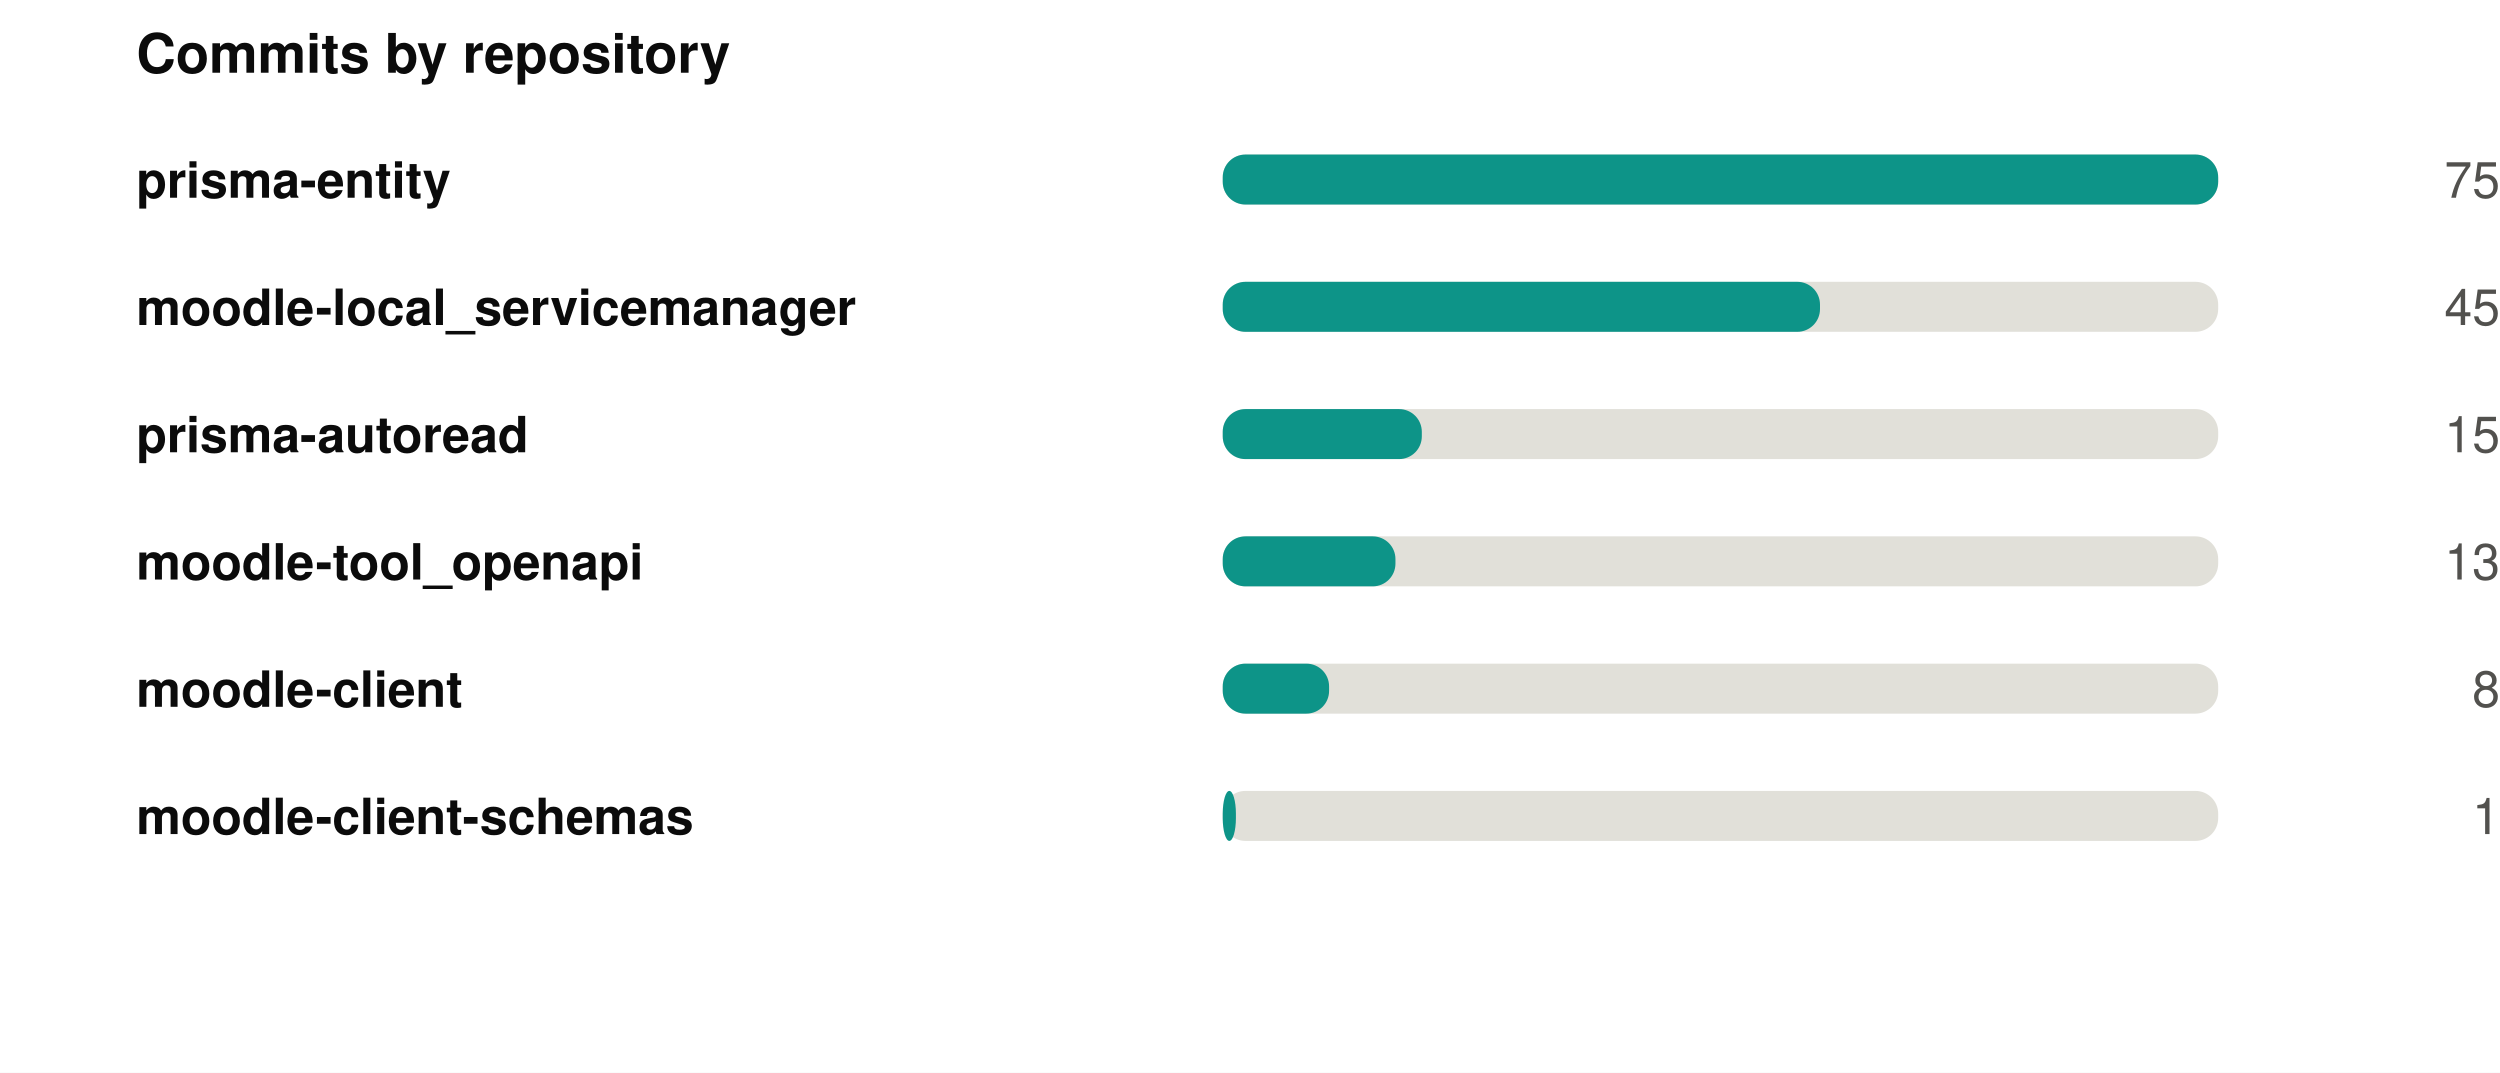
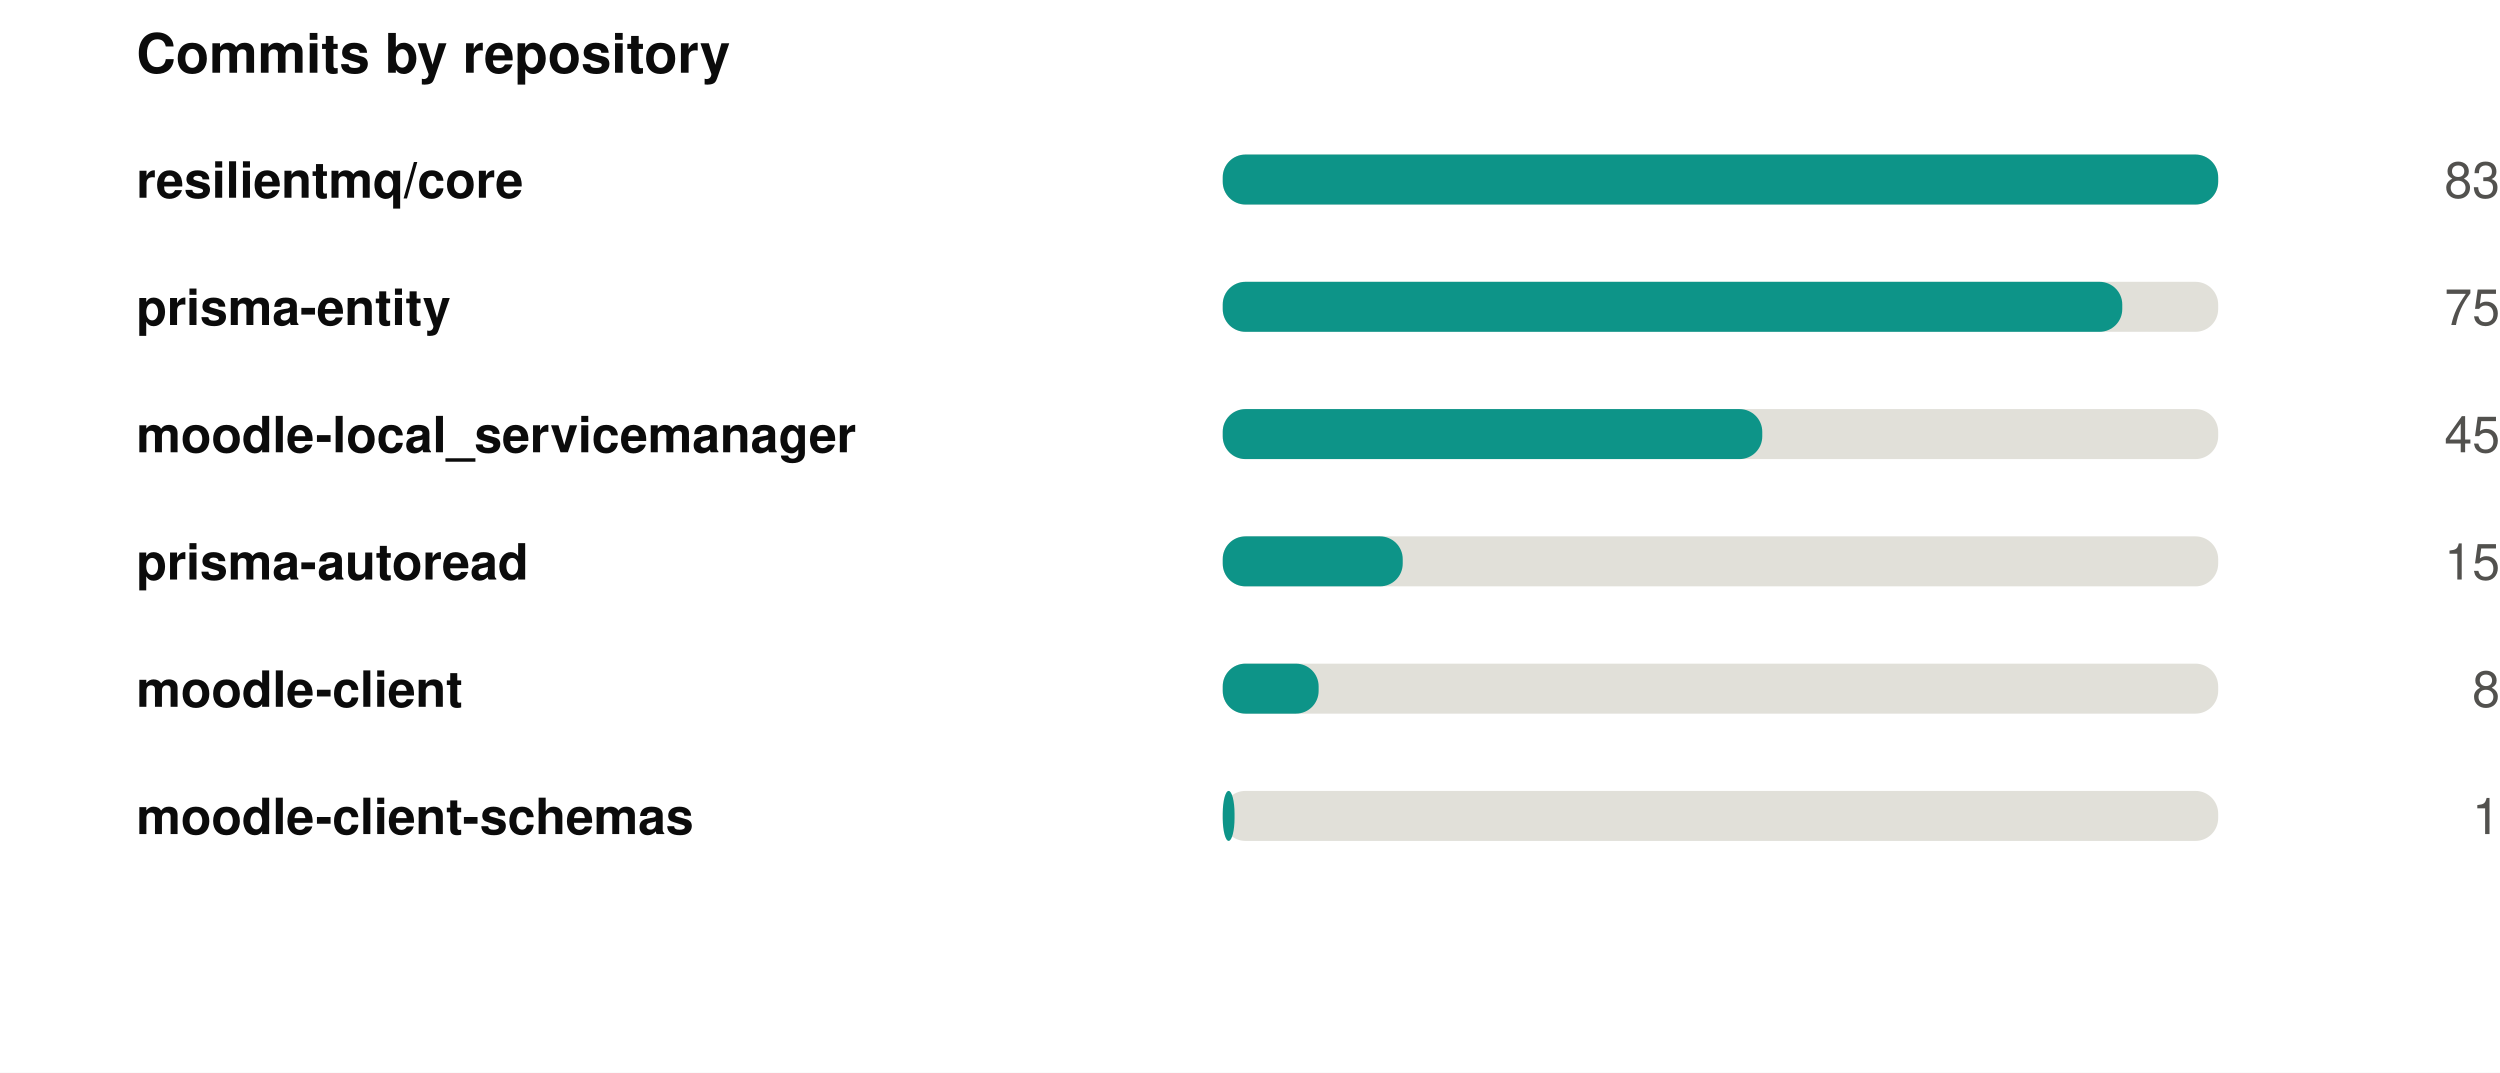
<svg xmlns="http://www.w3.org/2000/svg" width="550" height="236" viewBox="0 0 550 236" role="img">
  <rect width="550" height="236" fill="#ffffff" />
  <style>
@keyframes grow{from{transform:scaleX(0)}}
@keyframes rise{from{opacity:0;transform:translateY(9px)}}
@keyframes fade{from{opacity:0}}
@keyframes draw{to{stroke-dashoffset:0}}
.bar{transform-box:fill-box;transform-origin:left center;animation:grow .9s cubic-bezier(.22,1,.36,1) var(--d,0s) both}
.rise{animation:rise .7s cubic-bezier(.22,1,.36,1) var(--d,0s) both}
.fade{animation:fade .8s ease-out var(--d,0s) both}
.draw{animation:draw 1.7s ease-out .1s both}
@media (prefers-reduced-motion:reduce){
.bar,.rise,.fade,.draw{animation:none;transform:none;opacity:1;stroke-dashoffset:0}
}
</style>
  <g transform="translate(30,0)">
    <text x="0" y="16" font-family="-apple-system,BlinkMacSystemFont,'Segoe UI',Helvetica,Arial,sans-serif" font-size="12" font-weight="700" fill="#0b0b0b" text-anchor="start">Commits by repository</text>
-     <text x="0" y="43.5" font-family="-apple-system,BlinkMacSystemFont,'Segoe UI',Helvetica,Arial,sans-serif" font-size="11" font-weight="600" fill="#0b0b0b" text-anchor="start">prisma-entity</text>
+     <text x="0" y="43.5" font-family="-apple-system,BlinkMacSystemFont,'Segoe UI',Helvetica,Arial,sans-serif" font-size="11" font-weight="600" fill="#0b0b0b" text-anchor="start">resilientmq/core</text>
    <rect x="239" y="34" width="219" height="11" rx="5" fill="#e1e0d9" />
    <rect class="bar" style="--d:0.00s" x="239" y="34" width="219.0" height="11" rx="5" fill="#0d9488" />
    <g class="fade" style="--d:0.00s">
-       <text x="520" y="43.5" font-family="-apple-system,BlinkMacSystemFont,'Segoe UI',Helvetica,Arial,sans-serif" font-size="11" font-weight="400" fill="#52514e" text-anchor="end">75</text>
+       <text x="520" y="43.5" font-family="-apple-system,BlinkMacSystemFont,'Segoe UI',Helvetica,Arial,sans-serif" font-size="11" font-weight="400" fill="#52514e" text-anchor="end">83</text>
    </g>
-     <text x="0" y="71.5" font-family="-apple-system,BlinkMacSystemFont,'Segoe UI',Helvetica,Arial,sans-serif" font-size="11" font-weight="600" fill="#0b0b0b" text-anchor="start">moodle-local_servicemanager</text>
+     <text x="0" y="71.5" font-family="-apple-system,BlinkMacSystemFont,'Segoe UI',Helvetica,Arial,sans-serif" font-size="11" font-weight="600" fill="#0b0b0b" text-anchor="start">prisma-entity</text>
    <rect x="239" y="62" width="219" height="11" rx="5" fill="#e1e0d9" />
-     <rect class="bar" style="--d:0.07s" x="239" y="62" width="131.4" height="11" rx="5" fill="#0d9488" />
+     <rect class="bar" style="--d:0.07s" x="239" y="62" width="197.9" height="11" rx="5" fill="#0d9488" />
    <g class="fade" style="--d:0.07s">
-       <text x="520" y="71.5" font-family="-apple-system,BlinkMacSystemFont,'Segoe UI',Helvetica,Arial,sans-serif" font-size="11" font-weight="400" fill="#52514e" text-anchor="end">45</text>
+       <text x="520" y="71.5" font-family="-apple-system,BlinkMacSystemFont,'Segoe UI',Helvetica,Arial,sans-serif" font-size="11" font-weight="400" fill="#52514e" text-anchor="end">75</text>
    </g>
-     <text x="0" y="99.5" font-family="-apple-system,BlinkMacSystemFont,'Segoe UI',Helvetica,Arial,sans-serif" font-size="11" font-weight="600" fill="#0b0b0b" text-anchor="start">prisma-autoread</text>
+     <text x="0" y="99.5" font-family="-apple-system,BlinkMacSystemFont,'Segoe UI',Helvetica,Arial,sans-serif" font-size="11" font-weight="600" fill="#0b0b0b" text-anchor="start">moodle-local_servicemanager</text>
    <rect x="239" y="90" width="219" height="11" rx="5" fill="#e1e0d9" />
-     <rect class="bar" style="--d:0.14s" x="239" y="90" width="43.8" height="11" rx="5" fill="#0d9488" />
+     <rect class="bar" style="--d:0.14s" x="239" y="90" width="118.7" height="11" rx="5" fill="#0d9488" />
    <g class="fade" style="--d:0.14s">
-       <text x="520" y="99.5" font-family="-apple-system,BlinkMacSystemFont,'Segoe UI',Helvetica,Arial,sans-serif" font-size="11" font-weight="400" fill="#52514e" text-anchor="end">15</text>
+       <text x="520" y="99.5" font-family="-apple-system,BlinkMacSystemFont,'Segoe UI',Helvetica,Arial,sans-serif" font-size="11" font-weight="400" fill="#52514e" text-anchor="end">45</text>
    </g>
-     <text x="0" y="127.5" font-family="-apple-system,BlinkMacSystemFont,'Segoe UI',Helvetica,Arial,sans-serif" font-size="11" font-weight="600" fill="#0b0b0b" text-anchor="start">moodle-tool_openapi</text>
+     <text x="0" y="127.5" font-family="-apple-system,BlinkMacSystemFont,'Segoe UI',Helvetica,Arial,sans-serif" font-size="11" font-weight="600" fill="#0b0b0b" text-anchor="start">prisma-autoread</text>
    <rect x="239" y="118" width="219" height="11" rx="5" fill="#e1e0d9" />
-     <rect class="bar" style="--d:0.21s" x="239" y="118" width="38.0" height="11" rx="5" fill="#0d9488" />
+     <rect class="bar" style="--d:0.21s" x="239" y="118" width="39.6" height="11" rx="5" fill="#0d9488" />
    <g class="fade" style="--d:0.21s">
-       <text x="520" y="127.5" font-family="-apple-system,BlinkMacSystemFont,'Segoe UI',Helvetica,Arial,sans-serif" font-size="11" font-weight="400" fill="#52514e" text-anchor="end">13</text>
+       <text x="520" y="127.5" font-family="-apple-system,BlinkMacSystemFont,'Segoe UI',Helvetica,Arial,sans-serif" font-size="11" font-weight="400" fill="#52514e" text-anchor="end">15</text>
    </g>
    <text x="0" y="155.5" font-family="-apple-system,BlinkMacSystemFont,'Segoe UI',Helvetica,Arial,sans-serif" font-size="11" font-weight="600" fill="#0b0b0b" text-anchor="start">moodle-client</text>
    <rect x="239" y="146" width="219" height="11" rx="5" fill="#e1e0d9" />
-     <rect class="bar" style="--d:0.28s" x="239" y="146" width="23.4" height="11" rx="5" fill="#0d9488" />
+     <rect class="bar" style="--d:0.28s" x="239" y="146" width="21.1" height="11" rx="5" fill="#0d9488" />
    <g class="fade" style="--d:0.28s">
      <text x="520" y="155.5" font-family="-apple-system,BlinkMacSystemFont,'Segoe UI',Helvetica,Arial,sans-serif" font-size="11" font-weight="400" fill="#52514e" text-anchor="end">8</text>
    </g>
    <text x="0" y="183.5" font-family="-apple-system,BlinkMacSystemFont,'Segoe UI',Helvetica,Arial,sans-serif" font-size="11" font-weight="600" fill="#0b0b0b" text-anchor="start">moodle-client-schemas</text>
    <rect x="239" y="174" width="219" height="11" rx="5" fill="#e1e0d9" />
-     <rect class="bar" style="--d:0.35s" x="239" y="174" width="2.9" height="11" rx="5" fill="#0d9488" />
+     <rect class="bar" style="--d:0.35s" x="239" y="174" width="2.6" height="11" rx="5" fill="#0d9488" />
    <g class="fade" style="--d:0.35s">
      <text x="520" y="183.5" font-family="-apple-system,BlinkMacSystemFont,'Segoe UI',Helvetica,Arial,sans-serif" font-size="11" font-weight="400" fill="#52514e" text-anchor="end">1</text>
    </g>
  </g>
</svg>
